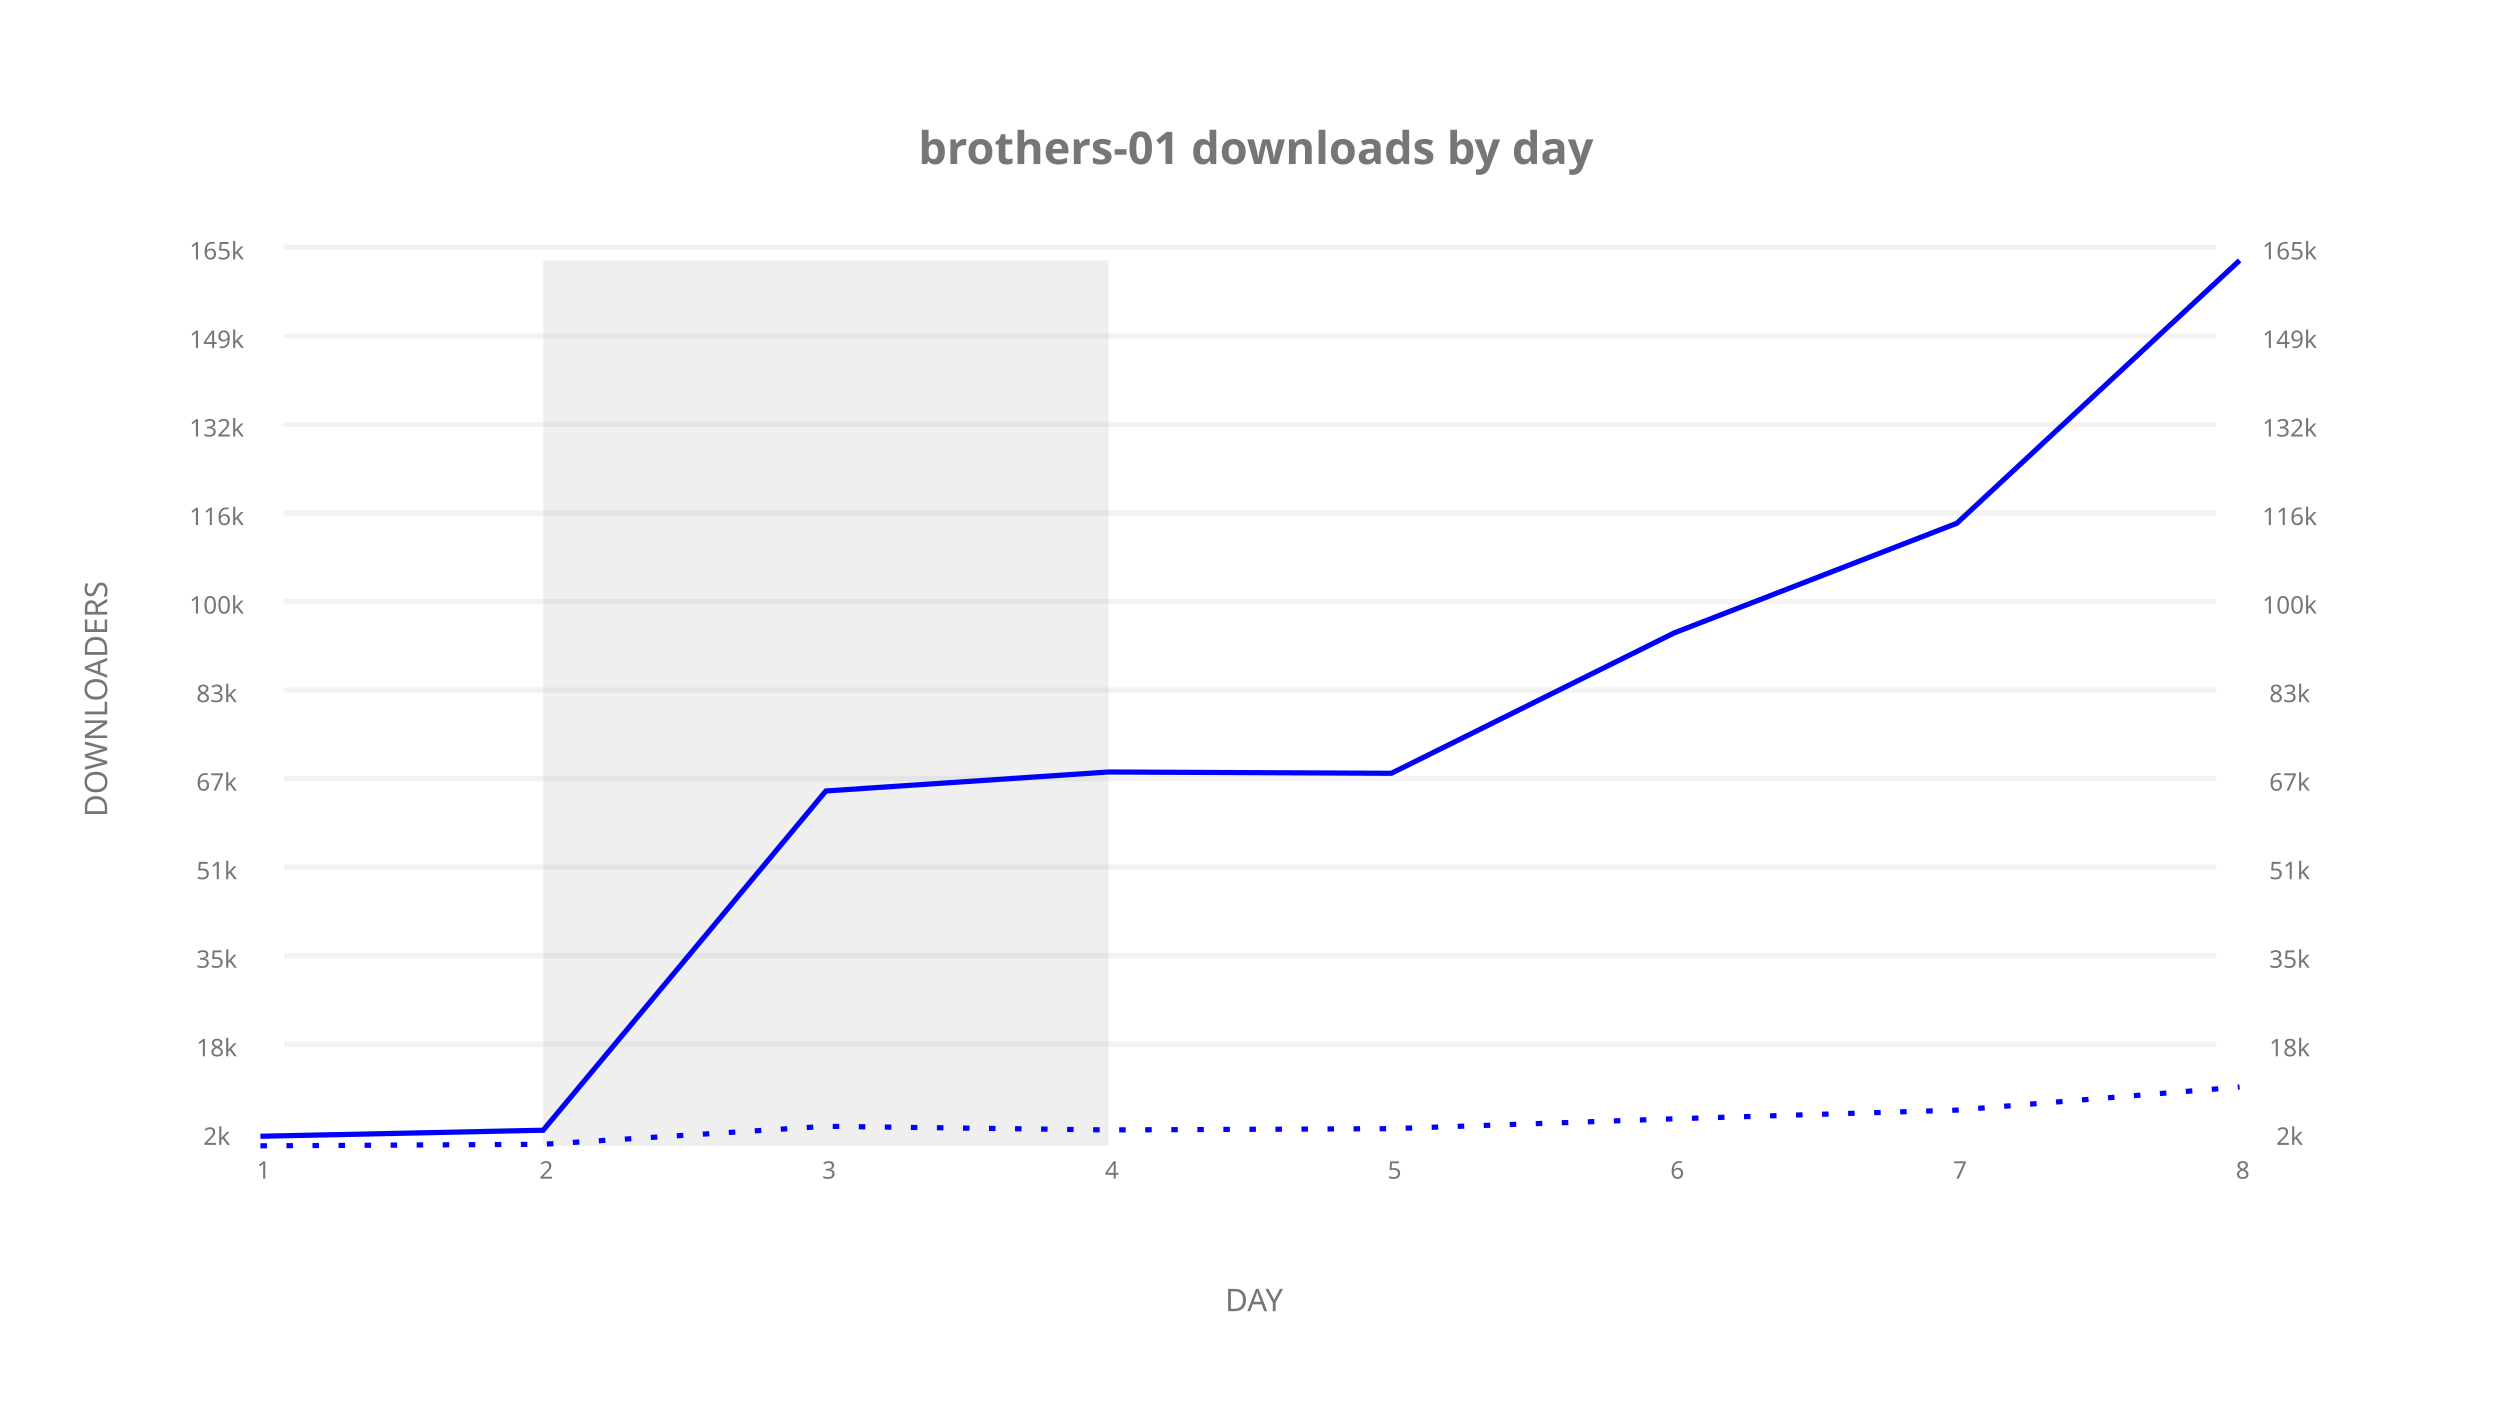
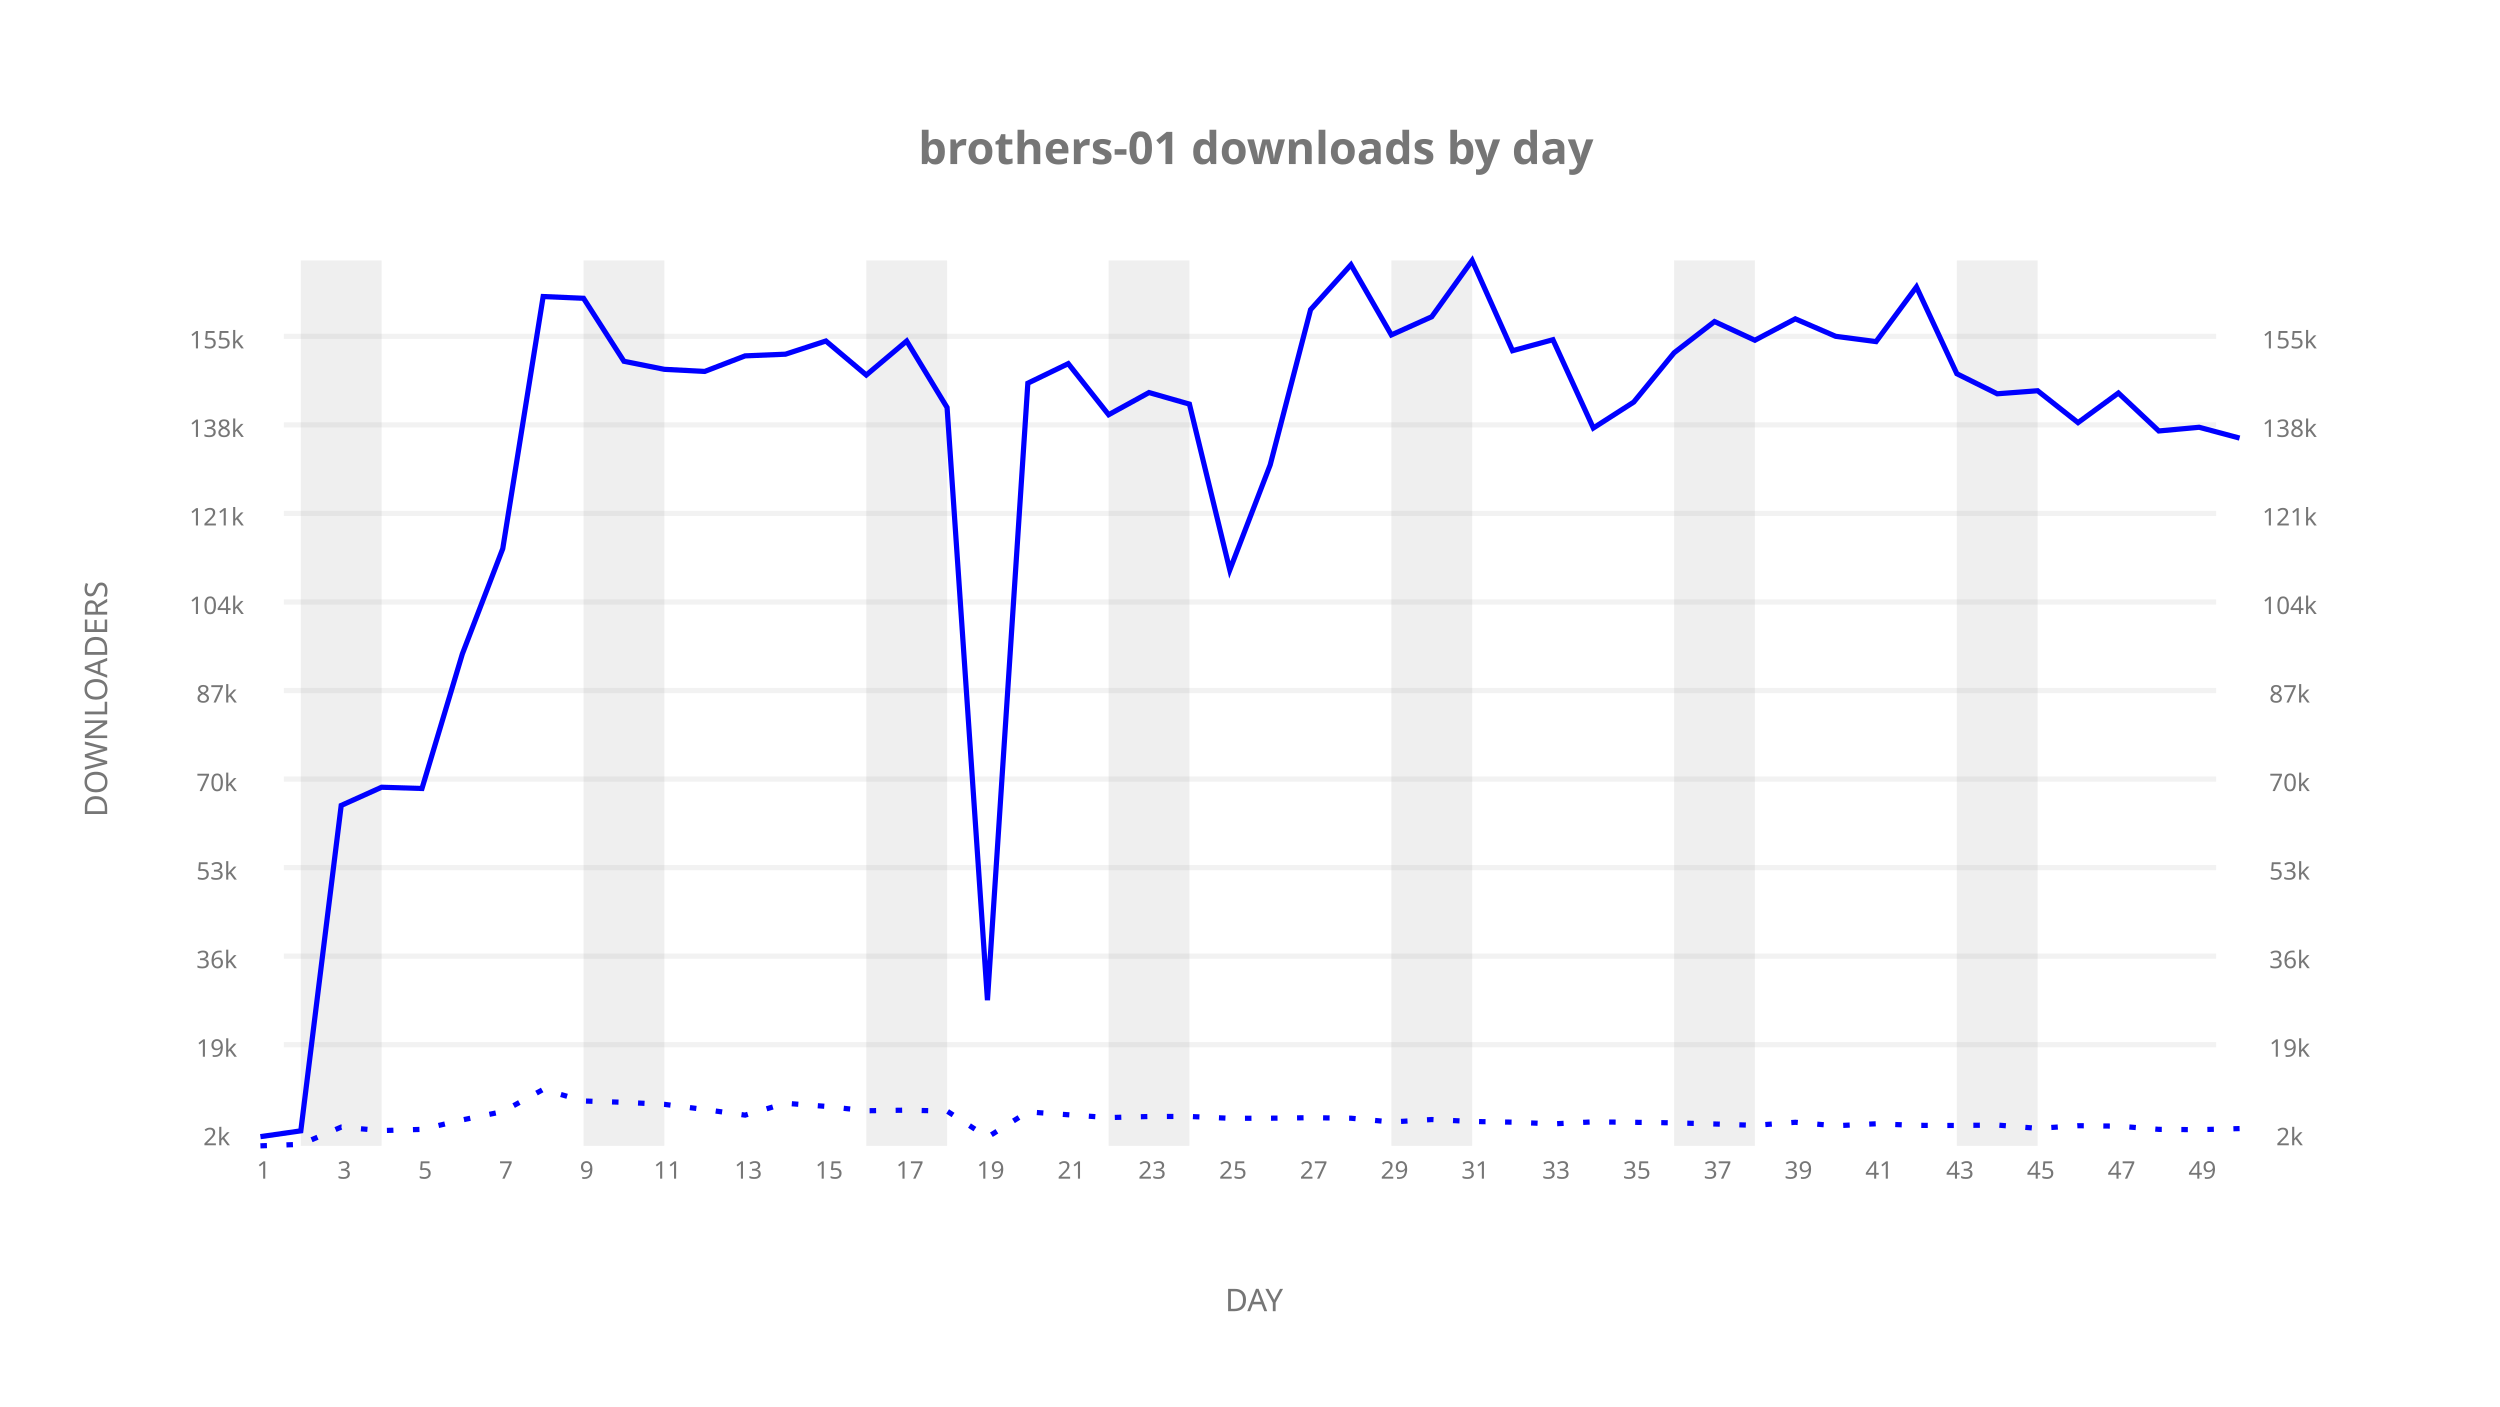
<svg xmlns="http://www.w3.org/2000/svg" xml:space="preserve" id="brothers-01-downloads-by-day-day" x="0px" y="0px" width="1920px" height="1080px" viewBox="0 0 1920 1080" enable-background="new 0 0 1920 1080" role="img">
  <g id="annotations">
    <text x="960" y="126" font-family="Atkinson Hyperlegible" font-size="26pt" text-anchor="middle" text-align="center" font-weight="600" font-style="normal" style="fill:rgb(118,118,118); fill-opacity:1; stroke:rgb(118,118,118); stroke-opacity:0; stroke-width:0.5"> brothers-01 downloads by day</text>
    <g id="axes-lines">
      <text x="960" y="1007" font-family="Atkinson Hyperlegible" font-size="18pt" text-anchor="middle" text-align="center" font-weight="500" font-style="normal" style="fill:rgb(118,118,118); fill-opacity:1; stroke:rgb(118,118,118); stroke-opacity:0; stroke-width:0.5"> DAY</text>
      <text x="73" y="540" font-family="Atkinson Hyperlegible" font-size="18pt" text-anchor="middle" text-align="center" dominant-baseline="central" font-weight="500" font-style="normal" style="fill:rgb(118,118,118); fill-opacity:1; stroke:rgb(118,118,118); stroke-opacity:0; stroke-width:0.5" transform="rotate(-90,73,540)"> DOWNLOADERS</text>
    </g>
    <g id="tic-y-label-lines">
-       <line x1="218" y1="801.99" x2="1702" y2="801.99" style="fill:rgb(0,0,255); fill-opacity:0; stroke:rgb(242,242,242); stroke-opacity:1; stroke-width:4" />
-       <line x1="218" y1="733.99" x2="1702" y2="733.99" style="fill:rgb(0,0,255); fill-opacity:0; stroke:rgb(242,242,242); stroke-opacity:1; stroke-width:4" />
-       <line x1="218" y1="665.99" x2="1702" y2="665.99" style="fill:rgb(0,0,255); fill-opacity:0; stroke:rgb(242,242,242); stroke-opacity:1; stroke-width:4" />
-       <line x1="218" y1="597.99" x2="1702" y2="597.99" style="fill:rgb(0,0,255); fill-opacity:0; stroke:rgb(242,242,242); stroke-opacity:1; stroke-width:4" />
-       <line x1="218" y1="529.99" x2="1702" y2="529.99" style="fill:rgb(0,0,255); fill-opacity:0; stroke:rgb(242,242,242); stroke-opacity:1; stroke-width:4" />
-       <line x1="218" y1="461.99" x2="1702" y2="461.99" style="fill:rgb(0,0,255); fill-opacity:0; stroke:rgb(242,242,242); stroke-opacity:1; stroke-width:4" />
-       <line x1="218" y1="393.99" x2="1702" y2="393.99" style="fill:rgb(0,0,255); fill-opacity:0; stroke:rgb(242,242,242); stroke-opacity:1; stroke-width:4" />
-       <line x1="218" y1="325.99" x2="1702" y2="325.99" style="fill:rgb(0,0,255); fill-opacity:0; stroke:rgb(242,242,242); stroke-opacity:1; stroke-width:4" />
-       <line x1="218" y1="257.99" x2="1702" y2="257.99" style="fill:rgb(0,0,255); fill-opacity:0; stroke:rgb(242,242,242); stroke-opacity:1; stroke-width:4" />
-       <line x1="218" y1="189.99" x2="1702" y2="189.99" style="fill:rgb(0,0,255); fill-opacity:0; stroke:rgb(242,242,242); stroke-opacity:1; stroke-width:4" />
+       <line x1="218" y1="802.315" x2="1702" y2="802.315" style="fill:rgb(0,0,255); fill-opacity:0; stroke:rgb(242,242,242); stroke-opacity:1; stroke-width:4" />
+       <line x1="218" y1="734.315" x2="1702" y2="734.315" style="fill:rgb(0,0,255); fill-opacity:0; stroke:rgb(242,242,242); stroke-opacity:1; stroke-width:4" />
+       <line x1="218" y1="666.315" x2="1702" y2="666.315" style="fill:rgb(0,0,255); fill-opacity:0; stroke:rgb(242,242,242); stroke-opacity:1; stroke-width:4" />
+       <line x1="218" y1="598.315" x2="1702" y2="598.315" style="fill:rgb(0,0,255); fill-opacity:0; stroke:rgb(242,242,242); stroke-opacity:1; stroke-width:4" />
+       <line x1="218" y1="530.315" x2="1702" y2="530.315" style="fill:rgb(0,0,255); fill-opacity:0; stroke:rgb(242,242,242); stroke-opacity:1; stroke-width:4" />
+       <line x1="218" y1="462.315" x2="1702" y2="462.315" style="fill:rgb(0,0,255); fill-opacity:0; stroke:rgb(242,242,242); stroke-opacity:1; stroke-width:4" />
+       <line x1="218" y1="394.315" x2="1702" y2="394.315" style="fill:rgb(0,0,255); fill-opacity:0; stroke:rgb(242,242,242); stroke-opacity:1; stroke-width:4" />
+       <line x1="218" y1="326.315" x2="1702" y2="326.315" style="fill:rgb(0,0,255); fill-opacity:0; stroke:rgb(242,242,242); stroke-opacity:1; stroke-width:4" />
+       <line x1="218" y1="258.315" x2="1702" y2="258.315" style="fill:rgb(0,0,255); fill-opacity:0; stroke:rgb(242,242,242); stroke-opacity:1; stroke-width:4" />
    </g>
    <g id="tic-x-labels">
      <text x="200" y="898" font-family="Atkinson Hyperlegible" font-size="14pt" text-anchor="middle" text-align="center" dominant-baseline="central" font-weight="400" font-style="normal" style="fill:rgb(118,118,118); fill-opacity:1; stroke:rgb(118,118,118); stroke-opacity:0; stroke-width:0.5"> 1</text>
-       <text x="417.143" y="898" font-family="Atkinson Hyperlegible" font-size="14pt" text-anchor="middle" text-align="center" dominant-baseline="central" font-weight="400" font-style="normal" style="fill:rgb(118,118,118); fill-opacity:1; stroke:rgb(118,118,118); stroke-opacity:0; stroke-width:0.5"> 2</text>
-       <text x="634.286" y="898" font-family="Atkinson Hyperlegible" font-size="14pt" text-anchor="middle" text-align="center" dominant-baseline="central" font-weight="400" font-style="normal" style="fill:rgb(118,118,118); fill-opacity:1; stroke:rgb(118,118,118); stroke-opacity:0; stroke-width:0.5"> 3</text>
-       <text x="851.429" y="898" font-family="Atkinson Hyperlegible" font-size="14pt" text-anchor="middle" text-align="center" dominant-baseline="central" font-weight="400" font-style="normal" style="fill:rgb(118,118,118); fill-opacity:1; stroke:rgb(118,118,118); stroke-opacity:0; stroke-width:0.5"> 4</text>
-       <text x="1068.571" y="898" font-family="Atkinson Hyperlegible" font-size="14pt" text-anchor="middle" text-align="center" dominant-baseline="central" font-weight="400" font-style="normal" style="fill:rgb(118,118,118); fill-opacity:1; stroke:rgb(118,118,118); stroke-opacity:0; stroke-width:0.5"> 5</text>
-       <text x="1285.714" y="898" font-family="Atkinson Hyperlegible" font-size="14pt" text-anchor="middle" text-align="center" dominant-baseline="central" font-weight="400" font-style="normal" style="fill:rgb(118,118,118); fill-opacity:1; stroke:rgb(118,118,118); stroke-opacity:0; stroke-width:0.5"> 6</text>
-       <text x="1502.857" y="898" font-family="Atkinson Hyperlegible" font-size="14pt" text-anchor="middle" text-align="center" dominant-baseline="central" font-weight="400" font-style="normal" style="fill:rgb(118,118,118); fill-opacity:1; stroke:rgb(118,118,118); stroke-opacity:0; stroke-width:0.5"> 7</text>
-       <text x="1720" y="898" font-family="Atkinson Hyperlegible" font-size="14pt" text-anchor="middle" text-align="center" dominant-baseline="central" font-weight="400" font-style="normal" style="fill:rgb(118,118,118); fill-opacity:1; stroke:rgb(118,118,118); stroke-opacity:0; stroke-width:0.5"> 8</text>
+       <text x="262.041" y="898" font-family="Atkinson Hyperlegible" font-size="14pt" text-anchor="middle" text-align="center" dominant-baseline="central" font-weight="400" font-style="normal" style="fill:rgb(118,118,118); fill-opacity:1; stroke:rgb(118,118,118); stroke-opacity:0; stroke-width:0.5"> 3</text>
+       <text x="324.082" y="898" font-family="Atkinson Hyperlegible" font-size="14pt" text-anchor="middle" text-align="center" dominant-baseline="central" font-weight="400" font-style="normal" style="fill:rgb(118,118,118); fill-opacity:1; stroke:rgb(118,118,118); stroke-opacity:0; stroke-width:0.5"> 5</text>
+       <text x="386.122" y="898" font-family="Atkinson Hyperlegible" font-size="14pt" text-anchor="middle" text-align="center" dominant-baseline="central" font-weight="400" font-style="normal" style="fill:rgb(118,118,118); fill-opacity:1; stroke:rgb(118,118,118); stroke-opacity:0; stroke-width:0.5"> 7</text>
+       <text x="448.163" y="898" font-family="Atkinson Hyperlegible" font-size="14pt" text-anchor="middle" text-align="center" dominant-baseline="central" font-weight="400" font-style="normal" style="fill:rgb(118,118,118); fill-opacity:1; stroke:rgb(118,118,118); stroke-opacity:0; stroke-width:0.5"> 9</text>
+       <text x="510.204" y="898" font-family="Atkinson Hyperlegible" font-size="14pt" text-anchor="middle" text-align="center" dominant-baseline="central" font-weight="400" font-style="normal" style="fill:rgb(118,118,118); fill-opacity:1; stroke:rgb(118,118,118); stroke-opacity:0; stroke-width:0.5"> 11</text>
+       <text x="572.245" y="898" font-family="Atkinson Hyperlegible" font-size="14pt" text-anchor="middle" text-align="center" dominant-baseline="central" font-weight="400" font-style="normal" style="fill:rgb(118,118,118); fill-opacity:1; stroke:rgb(118,118,118); stroke-opacity:0; stroke-width:0.5"> 13</text>
+       <text x="634.286" y="898" font-family="Atkinson Hyperlegible" font-size="14pt" text-anchor="middle" text-align="center" dominant-baseline="central" font-weight="400" font-style="normal" style="fill:rgb(118,118,118); fill-opacity:1; stroke:rgb(118,118,118); stroke-opacity:0; stroke-width:0.5"> 15</text>
+       <text x="696.327" y="898" font-family="Atkinson Hyperlegible" font-size="14pt" text-anchor="middle" text-align="center" dominant-baseline="central" font-weight="400" font-style="normal" style="fill:rgb(118,118,118); fill-opacity:1; stroke:rgb(118,118,118); stroke-opacity:0; stroke-width:0.5"> 17</text>
+       <text x="758.367" y="898" font-family="Atkinson Hyperlegible" font-size="14pt" text-anchor="middle" text-align="center" dominant-baseline="central" font-weight="400" font-style="normal" style="fill:rgb(118,118,118); fill-opacity:1; stroke:rgb(118,118,118); stroke-opacity:0; stroke-width:0.5"> 19</text>
+       <text x="820.408" y="898" font-family="Atkinson Hyperlegible" font-size="14pt" text-anchor="middle" text-align="center" dominant-baseline="central" font-weight="400" font-style="normal" style="fill:rgb(118,118,118); fill-opacity:1; stroke:rgb(118,118,118); stroke-opacity:0; stroke-width:0.5"> 21</text>
+       <text x="882.449" y="898" font-family="Atkinson Hyperlegible" font-size="14pt" text-anchor="middle" text-align="center" dominant-baseline="central" font-weight="400" font-style="normal" style="fill:rgb(118,118,118); fill-opacity:1; stroke:rgb(118,118,118); stroke-opacity:0; stroke-width:0.5"> 23</text>
+       <text x="944.49" y="898" font-family="Atkinson Hyperlegible" font-size="14pt" text-anchor="middle" text-align="center" dominant-baseline="central" font-weight="400" font-style="normal" style="fill:rgb(118,118,118); fill-opacity:1; stroke:rgb(118,118,118); stroke-opacity:0; stroke-width:0.5"> 25</text>
+       <text x="1006.531" y="898" font-family="Atkinson Hyperlegible" font-size="14pt" text-anchor="middle" text-align="center" dominant-baseline="central" font-weight="400" font-style="normal" style="fill:rgb(118,118,118); fill-opacity:1; stroke:rgb(118,118,118); stroke-opacity:0; stroke-width:0.5"> 27</text>
+       <text x="1068.571" y="898" font-family="Atkinson Hyperlegible" font-size="14pt" text-anchor="middle" text-align="center" dominant-baseline="central" font-weight="400" font-style="normal" style="fill:rgb(118,118,118); fill-opacity:1; stroke:rgb(118,118,118); stroke-opacity:0; stroke-width:0.5"> 29</text>
+       <text x="1130.612" y="898" font-family="Atkinson Hyperlegible" font-size="14pt" text-anchor="middle" text-align="center" dominant-baseline="central" font-weight="400" font-style="normal" style="fill:rgb(118,118,118); fill-opacity:1; stroke:rgb(118,118,118); stroke-opacity:0; stroke-width:0.5"> 31</text>
+       <text x="1192.653" y="898" font-family="Atkinson Hyperlegible" font-size="14pt" text-anchor="middle" text-align="center" dominant-baseline="central" font-weight="400" font-style="normal" style="fill:rgb(118,118,118); fill-opacity:1; stroke:rgb(118,118,118); stroke-opacity:0; stroke-width:0.5"> 33</text>
+       <text x="1254.694" y="898" font-family="Atkinson Hyperlegible" font-size="14pt" text-anchor="middle" text-align="center" dominant-baseline="central" font-weight="400" font-style="normal" style="fill:rgb(118,118,118); fill-opacity:1; stroke:rgb(118,118,118); stroke-opacity:0; stroke-width:0.5"> 35</text>
+       <text x="1316.735" y="898" font-family="Atkinson Hyperlegible" font-size="14pt" text-anchor="middle" text-align="center" dominant-baseline="central" font-weight="400" font-style="normal" style="fill:rgb(118,118,118); fill-opacity:1; stroke:rgb(118,118,118); stroke-opacity:0; stroke-width:0.5"> 37</text>
+       <text x="1378.776" y="898" font-family="Atkinson Hyperlegible" font-size="14pt" text-anchor="middle" text-align="center" dominant-baseline="central" font-weight="400" font-style="normal" style="fill:rgb(118,118,118); fill-opacity:1; stroke:rgb(118,118,118); stroke-opacity:0; stroke-width:0.5"> 39</text>
+       <text x="1440.816" y="898" font-family="Atkinson Hyperlegible" font-size="14pt" text-anchor="middle" text-align="center" dominant-baseline="central" font-weight="400" font-style="normal" style="fill:rgb(118,118,118); fill-opacity:1; stroke:rgb(118,118,118); stroke-opacity:0; stroke-width:0.5"> 41</text>
+       <text x="1502.857" y="898" font-family="Atkinson Hyperlegible" font-size="14pt" text-anchor="middle" text-align="center" dominant-baseline="central" font-weight="400" font-style="normal" style="fill:rgb(118,118,118); fill-opacity:1; stroke:rgb(118,118,118); stroke-opacity:0; stroke-width:0.5"> 43</text>
+       <text x="1564.898" y="898" font-family="Atkinson Hyperlegible" font-size="14pt" text-anchor="middle" text-align="center" dominant-baseline="central" font-weight="400" font-style="normal" style="fill:rgb(118,118,118); fill-opacity:1; stroke:rgb(118,118,118); stroke-opacity:0; stroke-width:0.5"> 45</text>
+       <text x="1626.939" y="898" font-family="Atkinson Hyperlegible" font-size="14pt" text-anchor="middle" text-align="center" dominant-baseline="central" font-weight="400" font-style="normal" style="fill:rgb(118,118,118); fill-opacity:1; stroke:rgb(118,118,118); stroke-opacity:0; stroke-width:0.5"> 47</text>
+       <text x="1688.98" y="898" font-family="Atkinson Hyperlegible" font-size="14pt" text-anchor="middle" text-align="center" dominant-baseline="central" font-weight="400" font-style="normal" style="fill:rgb(118,118,118); fill-opacity:1; stroke:rgb(118,118,118); stroke-opacity:0; stroke-width:0.5"> 49</text>
    </g>
    <g id="tic-y-labels">
-       <text x="164" y="871.99" font-family="Atkinson Hyperlegible" font-size="14pt" text-anchor="middle" text-align="center" dominant-baseline="central" font-weight="400" font-style="normal" style="fill:rgb(118,118,118); fill-opacity:1; stroke:rgb(118,118,118); stroke-opacity:0; stroke-width:0.5"> 2k</text>
-       <text x="1756" y="871.99" font-family="Atkinson Hyperlegible" font-size="14pt" text-anchor="middle" text-align="center" dominant-baseline="central" font-weight="400" font-style="normal" style="fill:rgb(118,118,118); fill-opacity:1; stroke:rgb(118,118,118); stroke-opacity:0; stroke-width:0.5"> 2k</text>
-       <text x="164" y="803.99" font-family="Atkinson Hyperlegible" font-size="14pt" text-anchor="middle" text-align="center" dominant-baseline="central" font-weight="400" font-style="normal" style="fill:rgb(118,118,118); fill-opacity:1; stroke:rgb(118,118,118); stroke-opacity:0; stroke-width:0.5"> 18k</text>
-       <text x="1756" y="803.99" font-family="Atkinson Hyperlegible" font-size="14pt" text-anchor="middle" text-align="center" dominant-baseline="central" font-weight="400" font-style="normal" style="fill:rgb(118,118,118); fill-opacity:1; stroke:rgb(118,118,118); stroke-opacity:0; stroke-width:0.5"> 18k</text>
-       <text x="164" y="735.99" font-family="Atkinson Hyperlegible" font-size="14pt" text-anchor="middle" text-align="center" dominant-baseline="central" font-weight="400" font-style="normal" style="fill:rgb(118,118,118); fill-opacity:1; stroke:rgb(118,118,118); stroke-opacity:0; stroke-width:0.5"> 35k</text>
-       <text x="1756" y="735.99" font-family="Atkinson Hyperlegible" font-size="14pt" text-anchor="middle" text-align="center" dominant-baseline="central" font-weight="400" font-style="normal" style="fill:rgb(118,118,118); fill-opacity:1; stroke:rgb(118,118,118); stroke-opacity:0; stroke-width:0.5"> 35k</text>
-       <text x="164" y="667.99" font-family="Atkinson Hyperlegible" font-size="14pt" text-anchor="middle" text-align="center" dominant-baseline="central" font-weight="400" font-style="normal" style="fill:rgb(118,118,118); fill-opacity:1; stroke:rgb(118,118,118); stroke-opacity:0; stroke-width:0.5"> 51k</text>
-       <text x="1756" y="667.99" font-family="Atkinson Hyperlegible" font-size="14pt" text-anchor="middle" text-align="center" dominant-baseline="central" font-weight="400" font-style="normal" style="fill:rgb(118,118,118); fill-opacity:1; stroke:rgb(118,118,118); stroke-opacity:0; stroke-width:0.5"> 51k</text>
-       <text x="164" y="599.99" font-family="Atkinson Hyperlegible" font-size="14pt" text-anchor="middle" text-align="center" dominant-baseline="central" font-weight="400" font-style="normal" style="fill:rgb(118,118,118); fill-opacity:1; stroke:rgb(118,118,118); stroke-opacity:0; stroke-width:0.5"> 67k</text>
-       <text x="1756" y="599.99" font-family="Atkinson Hyperlegible" font-size="14pt" text-anchor="middle" text-align="center" dominant-baseline="central" font-weight="400" font-style="normal" style="fill:rgb(118,118,118); fill-opacity:1; stroke:rgb(118,118,118); stroke-opacity:0; stroke-width:0.5"> 67k</text>
-       <text x="164" y="531.99" font-family="Atkinson Hyperlegible" font-size="14pt" text-anchor="middle" text-align="center" dominant-baseline="central" font-weight="400" font-style="normal" style="fill:rgb(118,118,118); fill-opacity:1; stroke:rgb(118,118,118); stroke-opacity:0; stroke-width:0.5"> 83k</text>
-       <text x="1756" y="531.99" font-family="Atkinson Hyperlegible" font-size="14pt" text-anchor="middle" text-align="center" dominant-baseline="central" font-weight="400" font-style="normal" style="fill:rgb(118,118,118); fill-opacity:1; stroke:rgb(118,118,118); stroke-opacity:0; stroke-width:0.5"> 83k</text>
-       <text x="164" y="463.99" font-family="Atkinson Hyperlegible" font-size="14pt" text-anchor="middle" text-align="center" dominant-baseline="central" font-weight="400" font-style="normal" style="fill:rgb(118,118,118); fill-opacity:1; stroke:rgb(118,118,118); stroke-opacity:0; stroke-width:0.5"> 100k</text>
-       <text x="1756" y="463.99" font-family="Atkinson Hyperlegible" font-size="14pt" text-anchor="middle" text-align="center" dominant-baseline="central" font-weight="400" font-style="normal" style="fill:rgb(118,118,118); fill-opacity:1; stroke:rgb(118,118,118); stroke-opacity:0; stroke-width:0.5"> 100k</text>
-       <text x="164" y="395.99" font-family="Atkinson Hyperlegible" font-size="14pt" text-anchor="middle" text-align="center" dominant-baseline="central" font-weight="400" font-style="normal" style="fill:rgb(118,118,118); fill-opacity:1; stroke:rgb(118,118,118); stroke-opacity:0; stroke-width:0.5"> 116k</text>
-       <text x="1756" y="395.99" font-family="Atkinson Hyperlegible" font-size="14pt" text-anchor="middle" text-align="center" dominant-baseline="central" font-weight="400" font-style="normal" style="fill:rgb(118,118,118); fill-opacity:1; stroke:rgb(118,118,118); stroke-opacity:0; stroke-width:0.5"> 116k</text>
-       <text x="164" y="327.99" font-family="Atkinson Hyperlegible" font-size="14pt" text-anchor="middle" text-align="center" dominant-baseline="central" font-weight="400" font-style="normal" style="fill:rgb(118,118,118); fill-opacity:1; stroke:rgb(118,118,118); stroke-opacity:0; stroke-width:0.5"> 132k</text>
-       <text x="1756" y="327.99" font-family="Atkinson Hyperlegible" font-size="14pt" text-anchor="middle" text-align="center" dominant-baseline="central" font-weight="400" font-style="normal" style="fill:rgb(118,118,118); fill-opacity:1; stroke:rgb(118,118,118); stroke-opacity:0; stroke-width:0.5"> 132k</text>
-       <text x="164" y="259.99" font-family="Atkinson Hyperlegible" font-size="14pt" text-anchor="middle" text-align="center" dominant-baseline="central" font-weight="400" font-style="normal" style="fill:rgb(118,118,118); fill-opacity:1; stroke:rgb(118,118,118); stroke-opacity:0; stroke-width:0.5"> 149k</text>
-       <text x="1756" y="259.99" font-family="Atkinson Hyperlegible" font-size="14pt" text-anchor="middle" text-align="center" dominant-baseline="central" font-weight="400" font-style="normal" style="fill:rgb(118,118,118); fill-opacity:1; stroke:rgb(118,118,118); stroke-opacity:0; stroke-width:0.5"> 149k</text>
-       <text x="164" y="191.99" font-family="Atkinson Hyperlegible" font-size="14pt" text-anchor="middle" text-align="center" dominant-baseline="central" font-weight="400" font-style="normal" style="fill:rgb(118,118,118); fill-opacity:1; stroke:rgb(118,118,118); stroke-opacity:0; stroke-width:0.5"> 165k</text>
-       <text x="1756" y="191.99" font-family="Atkinson Hyperlegible" font-size="14pt" text-anchor="middle" text-align="center" dominant-baseline="central" font-weight="400" font-style="normal" style="fill:rgb(118,118,118); fill-opacity:1; stroke:rgb(118,118,118); stroke-opacity:0; stroke-width:0.5"> 165k</text>
+       <text x="164" y="872.315" font-family="Atkinson Hyperlegible" font-size="14pt" text-anchor="middle" text-align="center" dominant-baseline="central" font-weight="400" font-style="normal" style="fill:rgb(118,118,118); fill-opacity:1; stroke:rgb(118,118,118); stroke-opacity:0; stroke-width:0.5"> 2k</text>
+       <text x="1756" y="872.315" font-family="Atkinson Hyperlegible" font-size="14pt" text-anchor="middle" text-align="center" dominant-baseline="central" font-weight="400" font-style="normal" style="fill:rgb(118,118,118); fill-opacity:1; stroke:rgb(118,118,118); stroke-opacity:0; stroke-width:0.5"> 2k</text>
+       <text x="164" y="804.315" font-family="Atkinson Hyperlegible" font-size="14pt" text-anchor="middle" text-align="center" dominant-baseline="central" font-weight="400" font-style="normal" style="fill:rgb(118,118,118); fill-opacity:1; stroke:rgb(118,118,118); stroke-opacity:0; stroke-width:0.5"> 19k</text>
+       <text x="1756" y="804.315" font-family="Atkinson Hyperlegible" font-size="14pt" text-anchor="middle" text-align="center" dominant-baseline="central" font-weight="400" font-style="normal" style="fill:rgb(118,118,118); fill-opacity:1; stroke:rgb(118,118,118); stroke-opacity:0; stroke-width:0.5"> 19k</text>
+       <text x="164" y="736.315" font-family="Atkinson Hyperlegible" font-size="14pt" text-anchor="middle" text-align="center" dominant-baseline="central" font-weight="400" font-style="normal" style="fill:rgb(118,118,118); fill-opacity:1; stroke:rgb(118,118,118); stroke-opacity:0; stroke-width:0.5"> 36k</text>
+       <text x="1756" y="736.315" font-family="Atkinson Hyperlegible" font-size="14pt" text-anchor="middle" text-align="center" dominant-baseline="central" font-weight="400" font-style="normal" style="fill:rgb(118,118,118); fill-opacity:1; stroke:rgb(118,118,118); stroke-opacity:0; stroke-width:0.5"> 36k</text>
+       <text x="164" y="668.315" font-family="Atkinson Hyperlegible" font-size="14pt" text-anchor="middle" text-align="center" dominant-baseline="central" font-weight="400" font-style="normal" style="fill:rgb(118,118,118); fill-opacity:1; stroke:rgb(118,118,118); stroke-opacity:0; stroke-width:0.5"> 53k</text>
+       <text x="1756" y="668.315" font-family="Atkinson Hyperlegible" font-size="14pt" text-anchor="middle" text-align="center" dominant-baseline="central" font-weight="400" font-style="normal" style="fill:rgb(118,118,118); fill-opacity:1; stroke:rgb(118,118,118); stroke-opacity:0; stroke-width:0.5"> 53k</text>
+       <text x="164" y="600.315" font-family="Atkinson Hyperlegible" font-size="14pt" text-anchor="middle" text-align="center" dominant-baseline="central" font-weight="400" font-style="normal" style="fill:rgb(118,118,118); fill-opacity:1; stroke:rgb(118,118,118); stroke-opacity:0; stroke-width:0.5"> 70k</text>
+       <text x="1756" y="600.315" font-family="Atkinson Hyperlegible" font-size="14pt" text-anchor="middle" text-align="center" dominant-baseline="central" font-weight="400" font-style="normal" style="fill:rgb(118,118,118); fill-opacity:1; stroke:rgb(118,118,118); stroke-opacity:0; stroke-width:0.5"> 70k</text>
+       <text x="164" y="532.315" font-family="Atkinson Hyperlegible" font-size="14pt" text-anchor="middle" text-align="center" dominant-baseline="central" font-weight="400" font-style="normal" style="fill:rgb(118,118,118); fill-opacity:1; stroke:rgb(118,118,118); stroke-opacity:0; stroke-width:0.5"> 87k</text>
+       <text x="1756" y="532.315" font-family="Atkinson Hyperlegible" font-size="14pt" text-anchor="middle" text-align="center" dominant-baseline="central" font-weight="400" font-style="normal" style="fill:rgb(118,118,118); fill-opacity:1; stroke:rgb(118,118,118); stroke-opacity:0; stroke-width:0.5"> 87k</text>
+       <text x="164" y="464.315" font-family="Atkinson Hyperlegible" font-size="14pt" text-anchor="middle" text-align="center" dominant-baseline="central" font-weight="400" font-style="normal" style="fill:rgb(118,118,118); fill-opacity:1; stroke:rgb(118,118,118); stroke-opacity:0; stroke-width:0.5"> 104k</text>
+       <text x="1756" y="464.315" font-family="Atkinson Hyperlegible" font-size="14pt" text-anchor="middle" text-align="center" dominant-baseline="central" font-weight="400" font-style="normal" style="fill:rgb(118,118,118); fill-opacity:1; stroke:rgb(118,118,118); stroke-opacity:0; stroke-width:0.5"> 104k</text>
+       <text x="164" y="396.315" font-family="Atkinson Hyperlegible" font-size="14pt" text-anchor="middle" text-align="center" dominant-baseline="central" font-weight="400" font-style="normal" style="fill:rgb(118,118,118); fill-opacity:1; stroke:rgb(118,118,118); stroke-opacity:0; stroke-width:0.5"> 121k</text>
+       <text x="1756" y="396.315" font-family="Atkinson Hyperlegible" font-size="14pt" text-anchor="middle" text-align="center" dominant-baseline="central" font-weight="400" font-style="normal" style="fill:rgb(118,118,118); fill-opacity:1; stroke:rgb(118,118,118); stroke-opacity:0; stroke-width:0.5"> 121k</text>
+       <text x="164" y="328.315" font-family="Atkinson Hyperlegible" font-size="14pt" text-anchor="middle" text-align="center" dominant-baseline="central" font-weight="400" font-style="normal" style="fill:rgb(118,118,118); fill-opacity:1; stroke:rgb(118,118,118); stroke-opacity:0; stroke-width:0.5"> 138k</text>
+       <text x="1756" y="328.315" font-family="Atkinson Hyperlegible" font-size="14pt" text-anchor="middle" text-align="center" dominant-baseline="central" font-weight="400" font-style="normal" style="fill:rgb(118,118,118); fill-opacity:1; stroke:rgb(118,118,118); stroke-opacity:0; stroke-width:0.5"> 138k</text>
+       <text x="164" y="260.315" font-family="Atkinson Hyperlegible" font-size="14pt" text-anchor="middle" text-align="center" dominant-baseline="central" font-weight="400" font-style="normal" style="fill:rgb(118,118,118); fill-opacity:1; stroke:rgb(118,118,118); stroke-opacity:0; stroke-width:0.5"> 155k</text>
+       <text x="1756" y="260.315" font-family="Atkinson Hyperlegible" font-size="14pt" text-anchor="middle" text-align="center" dominant-baseline="central" font-weight="400" font-style="normal" style="fill:rgb(118,118,118); fill-opacity:1; stroke:rgb(118,118,118); stroke-opacity:0; stroke-width:0.5"> 155k</text>
    </g>
  </g>
  <g id="weekend-bands-brothers-01 downloads by day">
-     <rect x="417.143" y="200" width="434.286" height="680" style="fill:rgb(148,148,148); fill-opacity:0.15; stroke:rgb(148,148,148); stroke-opacity:0; stroke-width:0" />
+     <rect x="231.02" y="200" width="62.041" height="680" style="fill:rgb(148,148,148); fill-opacity:0.15; stroke:rgb(148,148,148); stroke-opacity:0; stroke-width:0" />
+     <rect x="448.163" y="200" width="62.041" height="680" style="fill:rgb(148,148,148); fill-opacity:0.15; stroke:rgb(148,148,148); stroke-opacity:0; stroke-width:0" />
+     <rect x="665.306" y="200" width="62.041" height="680" style="fill:rgb(148,148,148); fill-opacity:0.15; stroke:rgb(148,148,148); stroke-opacity:0; stroke-width:0" />
+     <rect x="851.429" y="200" width="62.041" height="680" style="fill:rgb(148,148,148); fill-opacity:0.15; stroke:rgb(148,148,148); stroke-opacity:0; stroke-width:0" />
+     <rect x="1068.571" y="200" width="62.041" height="680" style="fill:rgb(148,148,148); fill-opacity:0.15; stroke:rgb(148,148,148); stroke-opacity:0; stroke-width:0" />
+     <rect x="1285.714" y="200" width="62.041" height="680" style="fill:rgb(148,148,148); fill-opacity:0.15; stroke:rgb(148,148,148); stroke-opacity:0; stroke-width:0" />
+     <rect x="1502.857" y="200" width="62.041" height="680" style="fill:rgb(148,148,148); fill-opacity:0.15; stroke:rgb(148,148,148); stroke-opacity:0; stroke-width:0" />
  </g>
  <g id="polyline-brothers-01 downloads by day">
-     <polyline points="200,872.639 417.143,868.001 634.286,607.462 851.429,592.894 1068.57,593.887 1285.71,486.097 1502.86,401.85 1720,200 " style="fill:rgb(0,0,255); fill-opacity:0; stroke:rgb(0,0,255); stroke-opacity:1; stroke-width:4" />
+     <polyline points="200,872.939 231.02,868.491 262.041,618.578 293.061,604.604 324.082,605.556 355.102,502.163 386.122,421.353 417.143,227.736 448.163,229.088 479.184,277.462 510.204,283.643 541.224,285.259 572.245,273.313 603.265,272.013 634.286,261.888 665.306,288.027 696.327,261.904 727.347,312.979 758.367,768.166 789.388,294.284 820.408,279.278 851.429,318.507 882.449,301.473 913.469,310.362 944.49,437.739 975.51,357.048 1006.53,237.805 1037.55,203.328 1068.57,257.231 1099.59,243.246 1130.61,200 1161.63,269.345 1192.65,260.904 1223.67,328.729 1254.69,308.81 1285.71,270.941 1316.73,246.958 1347.76,261.304 1378.78,244.866 1409.8,258.288 1440.82,262.348 1471.84,220.371 1502.86,287.031 1533.88,302.429 1564.9,300.093 1595.92,324.572 1626.94,301.833 1657.96,330.985 1688.98,328.145 1720,336.454 " style="fill:rgb(0,0,255); fill-opacity:0; stroke:rgb(0,0,255); stroke-opacity:1; stroke-width:4" />
  </g>
  <g id="polyline-brothers-01 downloads by day uploaders">
-     <polyline points="200,880 417.143,878.82 634.286,864.998 851.429,867.797 1068.57,866.821 1285.71,859.239 1502.86,852.574 1720,834.845 " stroke-dasharray="5 15" style="fill:rgb(0,0,255); fill-opacity:0; stroke:rgb(0,0,255); stroke-opacity:1; stroke-width:4" />
+     <polyline points="200,880 231.02,878.868 262.041,865.61 293.061,868.294 324.082,867.358 355.102,860.085 386.122,853.693 417.143,836.686 448.163,845.564 479.184,846.576 510.204,848.132 541.224,852.108 572.245,856.409 603.265,847.312 634.286,849.692 665.306,853.069 696.327,852.596 727.347,853.321 758.367,873.379 789.388,853.929 820.408,856.137 851.429,858.305 882.449,857.477 913.469,857.441 944.49,858.853 975.51,858.777 1006.53,858.397 1037.55,858.789 1068.57,861.69 1099.59,859.809 1130.61,861.29 1161.63,861.822 1192.65,863.138 1223.67,861.594 1254.69,861.938 1285.71,862.33 1316.73,863.222 1347.76,864.266 1378.78,861.918 1409.8,864.578 1440.82,863.07 1471.84,864.266 1502.86,864.374 1533.88,864.03 1564.9,866.586 1595.92,864.55 1626.94,864.874 1657.96,867.35 1688.98,867.594 1720,866.746 " stroke-dasharray="5 15" style="fill:rgb(0,0,255); fill-opacity:0; stroke:rgb(0,0,255); stroke-opacity:1; stroke-width:4" />
  </g>
</svg>
